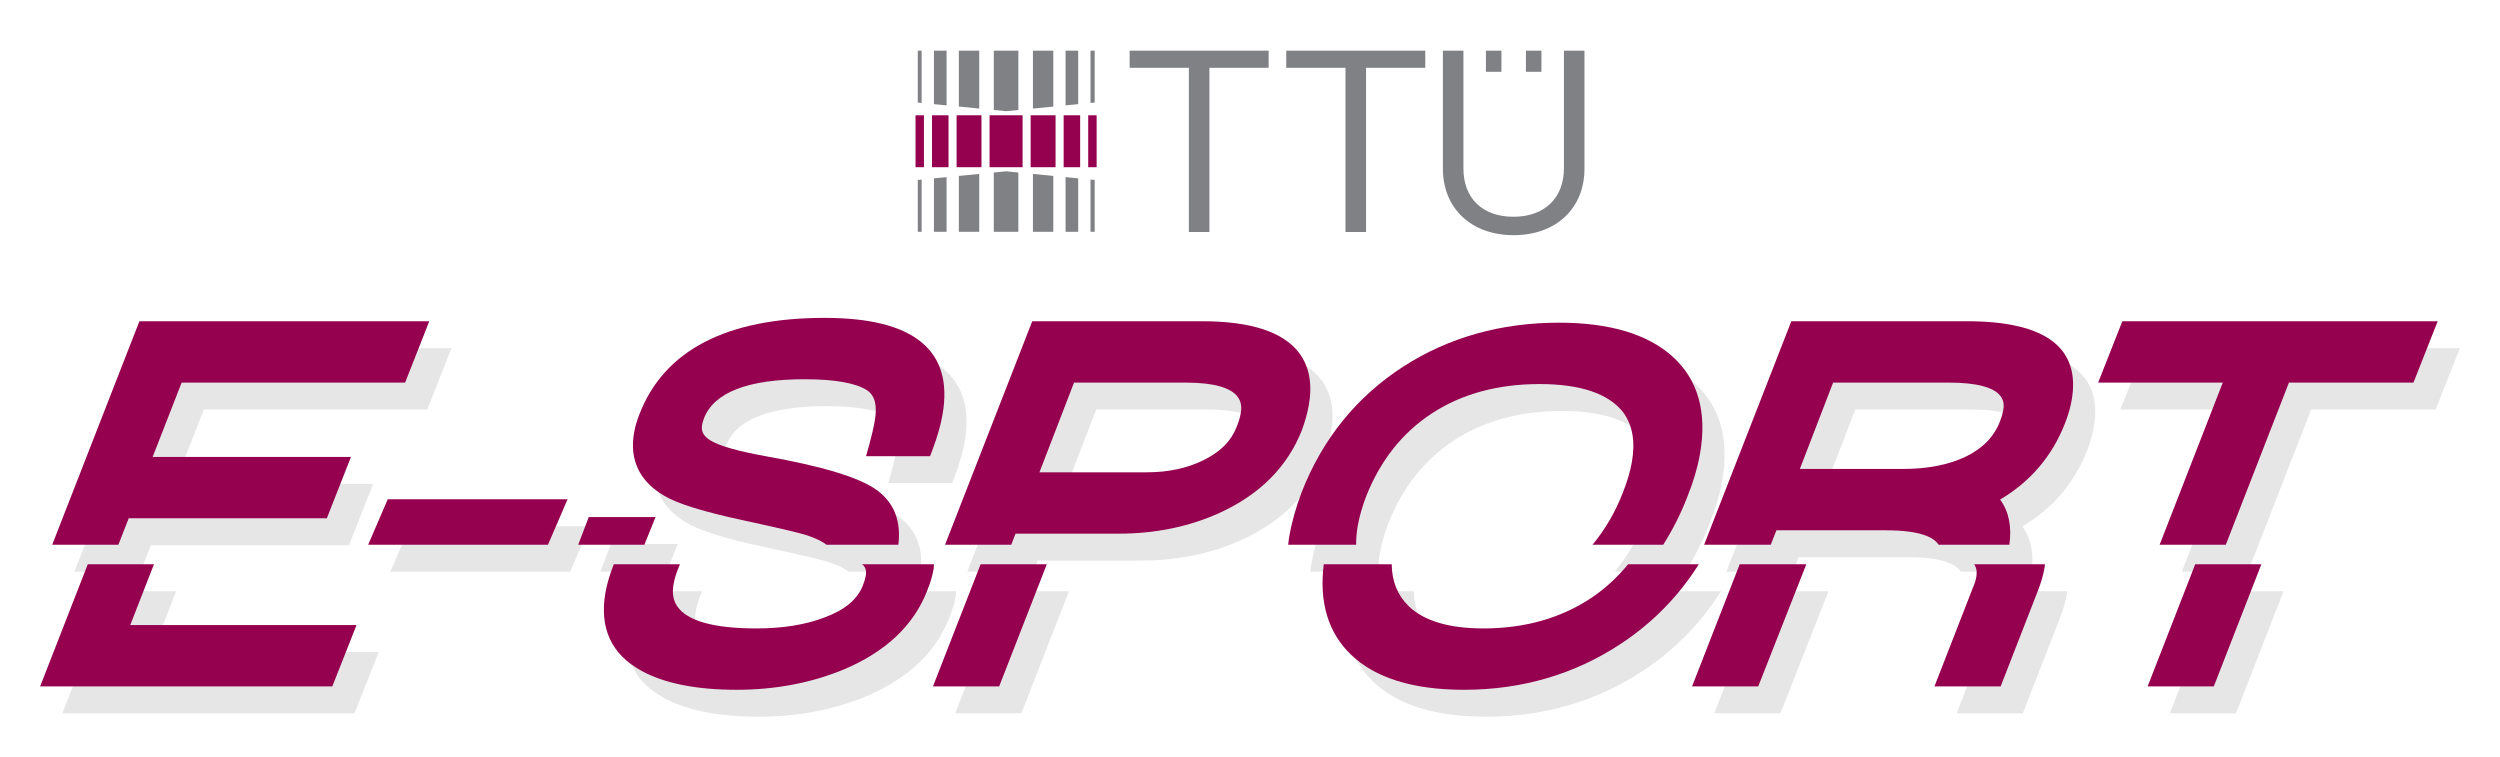
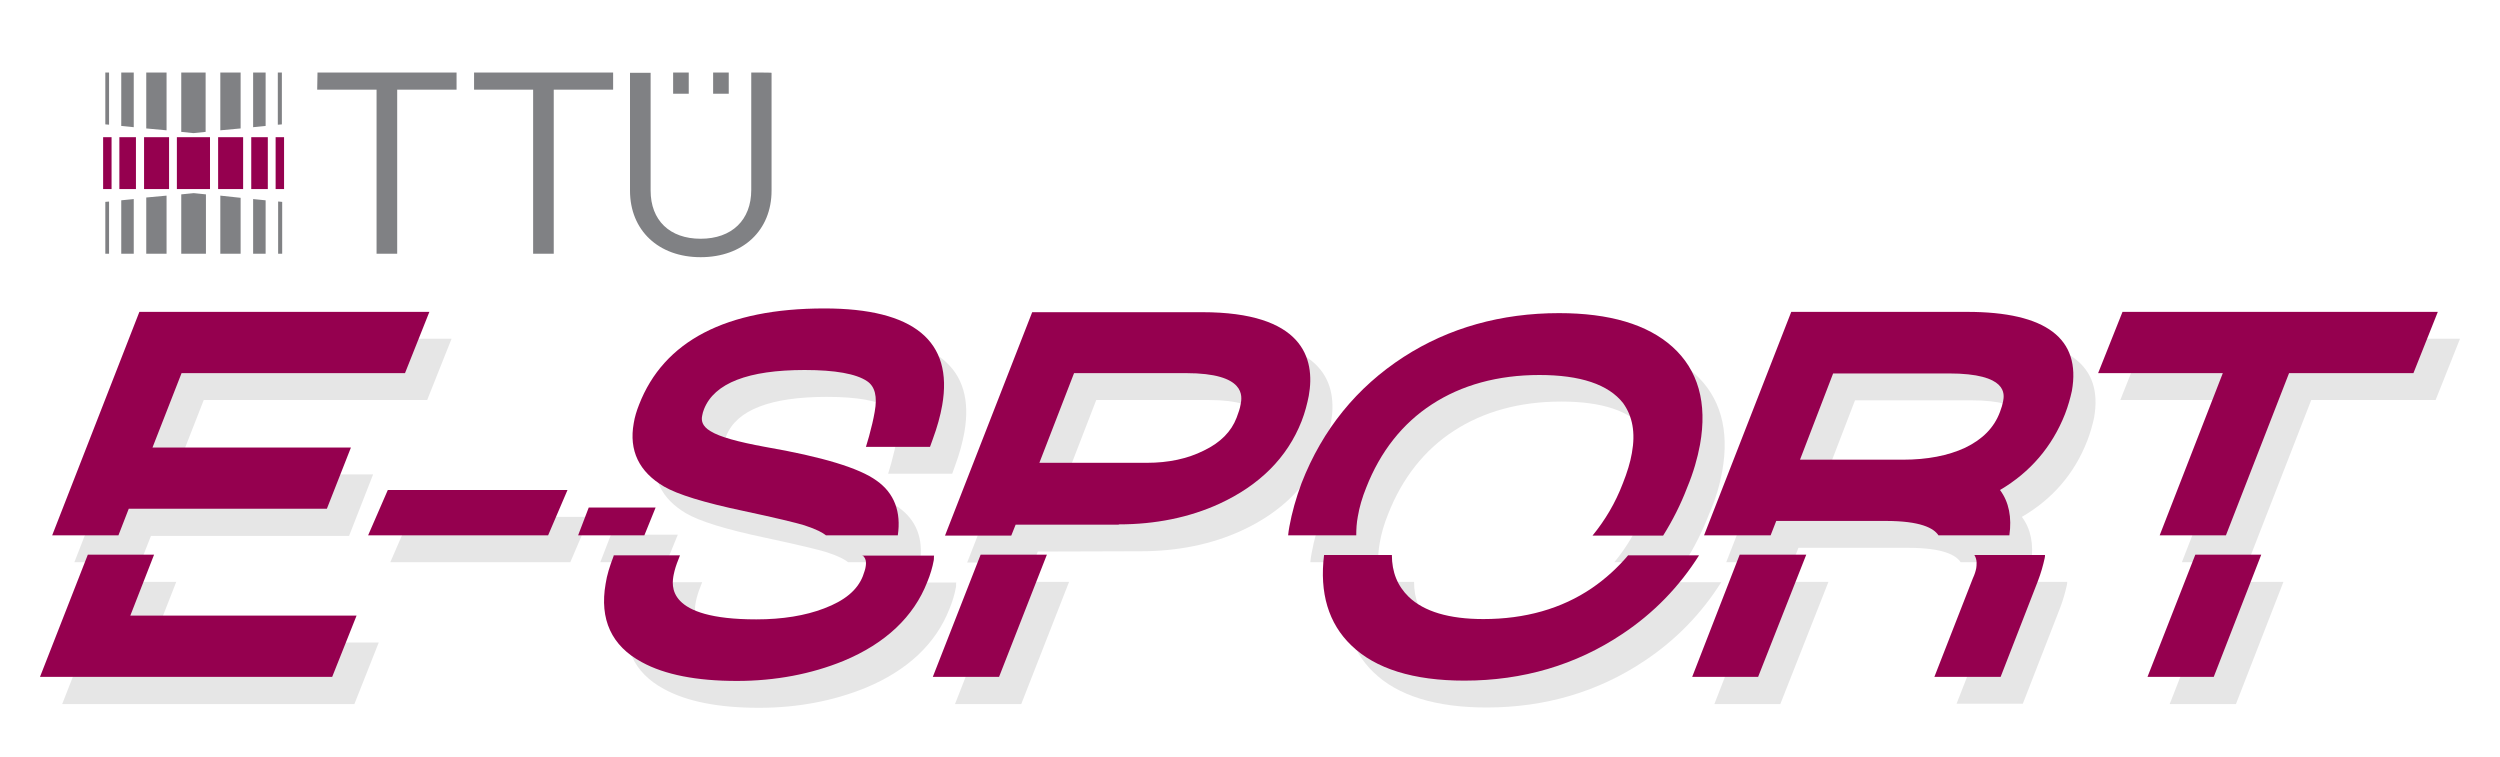
- <svg xmlns="http://www.w3.org/2000/svg" version="1.1" id="Layer_1" x="0px" y="0px" width="800px" height="242px" viewBox="0 0 800 242" enable-background="new 0 0 800 242" xml:space="preserve">
+ <svg xmlns="http://www.w3.org/2000/svg" version="1.1" id="Layer_1" x="0px" y="0px" viewBox="272 -64.6 800 242" style="enable-background:new 272 -64.6 800 242;" xml:space="preserve">
+   <style type="text/css">
+ 	.st0{fill:#E6E6E6;}
+ 	.st1{fill:#95004F;}
+ 	.st2{fill:#808184;}
+ </style>
  <g>
    <g>
      <g>
        <g>
-           <polygon fill="#E6E6E6" points="111.685,174.464 119.415,154.827 55.947,154.827 65.224,131.054 136.734,131.054       144.464,111.418 51.706,111.418 23.805,182.933 44.985,182.933 48.29,174.464     " />
-           <polygon fill="#E6E6E6" points="19.938,228.274 113.433,228.274 121.188,208.641 48.775,208.641 56.371,189.175 35.189,189.175           " />
-           <polygon fill="#E6E6E6" points="131.175,168.396 124.917,182.933 182.453,182.933 188.711,168.396     " />
-           <path fill="#E6E6E6" d="M287.619,165.406c-5.55-4.01-17.232-7.554-35.714-10.84c-8.684-1.573-14.547-3.248-17.412-4.976      c-2.889-1.741-2.97-3.604-2.717-5.032c0.112-0.637,0.317-1.354,0.604-2.113c3.252-8.272,14.07-12.468,32.166-12.468      c9.718,0,16.462,1.2,20.042,3.56c2.503,1.671,3.299,4.872,2.431,9.789c-0.4,2.272-1.008,4.883-1.827,7.845l-0.955,3.436h20.481      l0.94-2.509c1.421-3.775,2.445-7.399,3.04-10.773c3.626-20.56-9.054-30.985-37.679-30.985      c-31.404,0-51.351,10.362-59.272,30.766c-0.817,2.046-1.4,4.036-1.732,5.917c-1.553,8.81,1.729,15.644,9.735,20.302      c4.271,2.525,12.583,5.091,25.419,7.848c10.349,2.234,16.925,3.771,19.513,4.554c3.979,1.259,5.896,2.398,6.862,3.208h23.039      C295.498,175.405,293.25,169.467,287.619,165.406" />
-           <polygon fill="#E6E6E6" points="216.884,174.07 195.503,174.07 192.129,182.933 213.297,182.933     " />
-           <path fill="#E6E6E6" d="M283.233,189.413c0.905,0.845,1.18,1.945,0.894,3.567c-0.141,0.811-0.455,1.832-0.922,3.021      c-1.786,4.499-5.822,7.848-12.373,10.252c-6.046,2.299-13.348,3.463-21.707,3.463c-28.973,0-27.061-10.849-26.431-14.412      c0.268-1.517,0.761-3.135,1.469-4.846l0.519-1.283h-21.168l-0.145,0.382c-1.202,3.085-2.052,5.996-2.523,8.658      c-2.009,11.397,1.903,19.852,11.613,25.112c7.291,3.997,17.503,6.023,30.357,6.023c12.284,0,23.762-2.161,34.13-6.432      c13.493-5.643,22.529-14.151,26.821-25.215c0.997-2.398,1.7-4.764,2.1-7.032c0.094-0.529,0.037-0.982,0.1-1.497h-23.036      C283.024,189.252,283.158,189.343,283.233,189.413" />
-           <path fill="#E6E6E6" d="M365.09,179.39c11.711,0,22.562-2.232,32.244-6.634l0.002-0.003c12.849-5.855,21.693-14.7,26.332-26.376      c1.052-2.847,1.808-5.584,2.254-8.129c2.16-12.24-2.004-26.83-34.099-26.83h-54.408l-27.9,71.515h21.179l1.38-3.543H365.09z       M350.786,131.054h35.794c19.286,0,17.962,7.499,17.529,9.962c-0.229,1.289-0.659,2.703-1.31,4.28      c-1.723,4.438-5.146,7.883-10.484,10.531c-5.216,2.607-11.325,3.927-18.172,3.927h-34.425L350.786,131.054z" />
-           <polygon fill="#E6E6E6" points="305.646,228.274 326.826,228.274 342.08,189.175 320.898,189.175     " />
-           <path fill="#E6E6E6" d="M551.082,153.946c2.357-13.369-0.598-23.888-8.787-31.253c-7.97-7.176-20.193-10.813-36.332-10.813      c-18.547,0-35.277,4.706-49.719,13.989c-15.014,9.663-25.999,23.244-32.668,40.4c-1.806,4.808-3.116,9.465-3.889,13.851      c-0.169,0.963-0.256,1.878-0.371,2.813h21.746c-0.024-1.889,0.144-3.898,0.523-6.05c0.52-2.952,1.418-6.107,2.652-9.342      c4.52-11.494,11.6-20.453,21.048-26.629c9.537-6.235,21.124-9.396,34.44-9.396c13.089,0,22.09,3.034,26.767,9.012      c3.048,4.16,3.964,9.404,2.794,16.04c-0.52,2.945-1.48,6.186-2.871,9.679c-2.42,6.313-5.713,11.84-9.704,16.686h22.627      c3.008-4.783,5.616-9.882,7.721-15.361C548.975,162.83,550.324,158.249,551.082,153.946" />
-           <path fill="#E6E6E6" d="M516.516,199.814c-9.743,6.569-21.419,9.901-34.718,9.901c-10.999,0-19.043-2.398-23.918-7.13      c-3.569-3.47-5.359-7.893-5.434-13.411h-21.743c-1.515,12.112,1.364,21.852,8.689,28.916c7.725,7.471,19.897,11.26,36.174,11.26      c18.676,0,35.683-5.028,50.547-14.946c10.111-6.747,18.316-15.228,24.609-25.229h-22.625      C524.75,193.237,520.93,196.839,516.516,199.814" />
-           <polygon fill="#E6E6E6" points="548.555,228.274 569.728,228.274 585.125,189.175 563.809,189.175     " />
-           <path fill="#E6E6E6" d="M639.484,193.423c-0.17,0.956-0.518,2.036-1.091,3.346l-12.274,31.506h21.183l11.931-30.631      c1.013-2.563,1.733-5.068,2.151-7.435c0.064-0.359,0.053-0.681,0.1-1.034h-22.64      C639.92,190.831,639.646,192.512,639.484,193.423" />
-           <path fill="#E6E6E6" d="M667.873,144.141c1.018-2.586,1.743-5.085,2.157-7.433c2.961-16.782-8.295-25.29-33.451-25.29h-56.256      l-27.9,71.515h21.318l1.816-4.618h34.96c11.201,0,15.424,2.283,16.94,4.618h22.64c0.811-5.751-0.136-10.613-2.961-14.454      C656.831,162.742,663.796,154.572,667.873,144.141 M647.126,143.381c-1.941,5.057-5.607,8.808-11.197,11.462      c-5.437,2.546-12.103,3.836-19.802,3.836H583.05l10.645-27.625h37.026c18.975,0,17.787,6.729,17.397,8.941      C647.938,141.012,647.604,142.146,647.126,143.381" />
-           <polygon fill="#E6E6E6" points="739.564,131.054 779.407,131.054 787.162,111.418 686.252,111.418 678.504,131.054       718.39,131.054 698.181,182.933 719.355,182.933     " />
-           <polygon fill="#E6E6E6" points="709.567,189.175 694.34,228.274 715.513,228.274 730.74,189.175     " />
+           <polygon class="st0" points="383.7,106.9 391.4,87.2 327.9,87.2 337.2,63.4 408.7,63.4 416.5,43.8 323.7,43.8 295.8,115.3       317,115.3 320.3,106.9     " />
+           <polygon class="st0" points="291.9,160.7 385.4,160.7 393.2,141 320.8,141 328.4,121.6 307.2,121.6     " />
+           <polygon class="st0" points="403.2,100.8 396.9,115.3 454.5,115.3 460.7,100.8     " />
+           <path class="st0" d="M559.6,97.8c-5.6-4-17.2-7.6-35.7-10.8c-8.7-1.6-14.5-3.2-17.4-5c-2.9-1.7-3-3.6-2.7-5      c0.1-0.6,0.3-1.4,0.6-2.1c3.3-8.3,14.1-12.5,32.2-12.5c9.7,0,16.5,1.2,20,3.6c2.5,1.7,3.3,4.9,2.4,9.8c-0.4,2.3-1,4.9-1.8,7.8      l-1,3.4h20.5l0.9-2.5c1.4-3.8,2.4-7.4,3-10.8c3.6-20.6-9.1-31-37.7-31c-31.4,0-51.4,10.4-59.3,30.8c-0.8,2-1.4,4-1.7,5.9      c-1.6,8.8,1.7,15.6,9.7,20.3c4.3,2.5,12.6,5.1,25.4,7.8c10.3,2.2,16.9,3.8,19.5,4.6c4,1.3,5.9,2.4,6.9,3.2h23      C567.5,107.8,565.3,101.9,559.6,97.8" />
+           <polygon class="st0" points="488.9,106.5 467.5,106.5 464.1,115.3 485.3,115.3     " />
+           <path class="st0" d="M555.2,121.8c0.9,0.8,1.2,1.9,0.9,3.6c-0.1,0.8-0.5,1.8-0.9,3c-1.8,4.5-5.8,7.8-12.4,10.3      c-6,2.3-13.3,3.5-21.7,3.5c-29,0-27.1-10.8-26.4-14.4c0.3-1.5,0.8-3.1,1.5-4.8l0.5-1.3h-21.2l-0.1,0.4c-1.2,3.1-2.1,6-2.5,8.7      c-2,11.4,1.9,19.9,11.6,25.1c7.3,4,17.5,6,30.4,6c12.3,0,23.8-2.2,34.1-6.4c13.5-5.6,22.5-14.2,26.8-25.2c1-2.4,1.7-4.8,2.1-7      c0.1-0.5,0-1,0.1-1.5h-23C555,121.6,555.2,121.7,555.2,121.8" />
+           <path class="st0" d="M637.1,111.8c11.7,0,22.6-2.2,32.2-6.6l0,0c12.8-5.9,21.7-14.7,26.3-26.4c1.1-2.8,1.8-5.6,2.3-8.1      c2.2-12.2-2-26.8-34.1-26.8h-54.4l-27.9,71.5h21.2l1.4-3.5L637.1,111.8L637.1,111.8z M622.8,63.4h35.8c19.3,0,18,7.5,17.5,10      c-0.2,1.3-0.7,2.7-1.3,4.3c-1.7,4.4-5.1,7.9-10.5,10.5c-5.2,2.6-11.3,3.9-18.2,3.9h-34.4L622.8,63.4z" />
+           <polygon class="st0" points="577.6,160.7 598.8,160.7 614.1,121.6 592.9,121.6     " />
+           <path class="st0" d="M823.1,86.3c2.4-13.4-0.6-23.9-8.8-31.3c-8-7.2-20.2-10.8-36.3-10.8c-18.5,0-35.3,4.7-49.7,14      c-15,9.7-26,23.2-32.7,40.4c-1.8,4.8-3.1,9.5-3.9,13.9c-0.2,1-0.3,1.9-0.4,2.8h21.7c0-1.9,0.1-3.9,0.5-6.1      c0.5-3,1.4-6.1,2.7-9.3c4.5-11.5,11.6-20.5,21-26.6c9.5-6.2,21.1-9.4,34.4-9.4c13.1,0,22.1,3,26.8,9c3,4.2,4,9.4,2.8,16      c-0.5,2.9-1.5,6.2-2.9,9.7c-2.4,6.3-5.7,11.8-9.7,16.7h22.6c3-4.8,5.6-9.9,7.7-15.4C821,95.2,822.3,90.6,823.1,86.3" />
+           <path class="st0" d="M788.5,132.2c-9.7,6.6-21.4,9.9-34.7,9.9c-11,0-19-2.4-23.9-7.1c-3.6-3.5-5.4-7.9-5.4-13.4h-21.7      c-1.5,12.1,1.4,21.9,8.7,28.9c7.7,7.5,19.9,11.3,36.2,11.3c18.7,0,35.7-5,50.5-14.9c10.1-6.7,18.3-15.2,24.6-25.2h-22.6      C796.8,125.6,792.9,129.2,788.5,132.2" />
+           <polygon class="st0" points="820.6,160.7 841.7,160.7 857.1,121.6 835.8,121.6     " />
+           <path class="st0" d="M911.5,125.8c-0.2,1-0.5,2-1.1,3.3l-12.3,31.5h21.2l11.9-30.6c1-2.6,1.7-5.1,2.2-7.4c0.1-0.4,0.1-0.7,0.1-1      h-22.6C911.9,123.2,911.6,124.9,911.5,125.8" />
+           <path class="st0" d="M939.9,76.5c1-2.6,1.7-5.1,2.2-7.4c3-16.8-8.3-25.3-33.5-25.3h-56.3l-27.9,71.5h21.3l1.8-4.6h35      c11.2,0,15.4,2.3,16.9,4.6h22.6c0.8-5.8-0.1-10.6-3-14.5C928.8,95.1,935.8,87,939.9,76.5 M919.1,75.8      c-1.9,5.1-5.6,8.8-11.2,11.5c-5.4,2.5-12.1,3.8-19.8,3.8H855l10.6-27.6h37c19,0,17.8,6.7,17.4,8.9      C919.9,73.4,919.6,74.5,919.1,75.8" />
+           <polygon class="st0" points="1011.6,63.4 1051.4,63.4 1059.2,43.8 958.3,43.8 950.5,63.4 990.4,63.4 970.2,115.3 991.4,115.3           " />
+           <polygon class="st0" points="981.6,121.6 966.3,160.7 987.5,160.7 1002.7,121.6     " />
        </g>
      </g>
    </g>
-     <polygon fill="#95004F" points="104.586,165.845 112.316,146.209 48.847,146.209 58.125,122.435 129.634,122.435 137.366,102.8    44.608,102.8 16.707,174.313 37.886,174.313 41.191,165.845  " />
-     <polygon fill="#95004F" points="12.838,219.656 106.333,219.656 114.089,200.021 41.676,200.021 49.271,180.557 28.09,180.557  " />
-     <polygon fill="#95004F" points="124.075,159.774 117.817,174.313 175.355,174.313 181.614,159.774  " />
+     <polygon class="st1" points="376.6,98.2 384.3,78.6 320.8,78.6 330.1,54.8 401.6,54.8 409.4,35.2 316.6,35.2 288.7,106.7    309.9,106.7 313.2,98.2  " />
+     <polygon class="st1" points="284.8,152 378.3,152 386.1,132.4 313.7,132.4 321.3,112.9 300.1,112.9  " />
+     <polygon class="st1" points="396.1,92.2 389.8,106.7 447.4,106.7 453.6,92.2  " />
    <g>
-       <path fill="#95004F" d="M280.52,156.788c-5.548-4.01-17.232-7.555-35.714-10.842c-8.684-1.573-14.547-3.246-17.412-4.974    c-2.889-1.741-2.968-3.604-2.717-5.036c0.112-0.636,0.318-1.352,0.604-2.11c3.252-8.274,14.07-12.468,32.166-12.468    c9.718,0,16.462,1.201,20.042,3.561c2.503,1.671,3.299,4.871,2.431,9.788c-0.401,2.271-1.009,4.884-1.827,7.844l-0.955,3.435    h20.481l0.94-2.508c1.423-3.773,2.445-7.397,3.042-10.774c3.624-20.557-9.054-30.984-37.679-30.984    c-31.406,0-51.353,10.362-59.274,30.765c-0.817,2.045-1.4,4.036-1.73,5.917c-1.555,8.812,1.729,15.646,9.735,20.304    c4.269,2.523,12.583,5.091,25.419,7.847c10.347,2.234,16.923,3.771,19.511,4.551c3.98,1.263,5.896,2.402,6.864,3.21h23.037    C288.398,166.786,286.151,160.849,280.52,156.788" />
-       <polygon fill="#95004F" points="209.786,165.452 188.403,165.452 185.029,174.313 206.199,174.313   " />
-       <path fill="#95004F" d="M276.134,180.795c0.905,0.843,1.181,1.944,0.896,3.566c-0.143,0.81-0.457,1.832-0.923,3.021    c-1.787,4.499-5.821,7.845-12.373,10.252c-6.046,2.299-13.348,3.463-21.707,3.463c-28.971,0-27.061-10.851-26.431-14.414    c0.268-1.515,0.761-3.133,1.469-4.844l0.519-1.283h-21.168l-0.145,0.382c-1.202,3.085-2.052,5.996-2.521,8.656    c-2.011,11.399,1.901,19.852,11.613,25.114c7.289,3.996,17.501,6.022,30.355,6.022c12.284,0,23.762-2.16,34.13-6.431    c13.495-5.644,22.531-14.152,26.82-25.215c0.998-2.399,1.702-4.764,2.101-7.032c0.093-0.529,0.037-0.983,0.101-1.497h-23.038    C275.925,180.634,276.058,180.725,276.134,180.795" />
-       <path fill="#95004F" d="M357.991,170.771c11.711,0,22.562-2.232,32.246-6.636v-0.002c12.848-5.856,21.694-14.7,26.331-26.375    c1.052-2.848,1.808-5.585,2.258-8.131c2.159-12.239-2.006-26.829-34.101-26.829h-54.408l-27.901,71.514h21.18l1.38-3.541H357.991z     M343.687,122.434h35.795c19.285,0,17.962,7.501,17.528,9.964c-0.228,1.289-0.66,2.701-1.31,4.28    c-1.721,4.438-5.146,7.883-10.482,10.531c-5.218,2.606-11.327,3.927-18.174,3.927h-34.422L343.687,122.434z" />
-       <polygon fill="#95004F" points="298.547,219.656 319.728,219.656 334.98,180.557 313.799,180.557   " />
-       <path fill="#95004F" d="M543.983,145.328c2.357-13.371-0.6-23.888-8.787-31.254c-7.972-7.176-20.193-10.815-36.332-10.815    c-18.547,0-35.277,4.708-49.719,13.99c-15.014,9.664-25.999,23.245-32.67,40.4c-1.806,4.808-3.114,9.466-3.887,13.85    c-0.171,0.963-0.256,1.879-0.371,2.813h21.744c-0.022-1.887,0.146-3.896,0.523-6.048c0.521-2.953,1.42-6.108,2.654-9.343    c4.52-11.494,11.6-20.452,21.048-26.629c9.537-6.234,21.124-9.395,34.44-9.395c13.089,0,22.09,3.031,26.767,9.011    c3.047,4.161,3.964,9.403,2.794,16.037c-0.52,2.949-1.482,6.189-2.871,9.681c-2.422,6.313-5.713,11.842-9.704,16.686h22.625    c3.008-4.781,5.618-9.88,7.721-15.36C541.874,154.211,543.226,149.629,543.983,145.328" />
-       <path fill="#95004F" d="M509.417,191.195c-9.743,6.569-21.421,9.902-34.718,9.902c-10.999,0-19.045-2.4-23.918-7.131    c-3.571-3.469-5.359-7.895-5.434-13.41h-21.743c-1.515,12.111,1.364,21.852,8.688,28.914c7.724,7.473,19.898,11.261,36.175,11.261    c18.676,0,35.683-5.03,50.545-14.945c10.114-6.747,18.318-15.228,24.611-25.229H521    C517.651,184.617,513.831,188.218,509.417,191.195" />
-       <polygon fill="#95004F" points="541.456,219.656 562.629,219.656 578.026,180.557 556.708,180.557   " />
-       <path fill="#95004F" d="M632.384,184.802c-0.168,0.959-0.516,2.038-1.089,3.347l-12.274,31.508h21.181l11.931-30.631    c1.013-2.563,1.735-5.066,2.151-7.435c0.064-0.359,0.055-0.683,0.102-1.034h-22.642    C632.821,182.212,632.545,183.893,632.384,184.802" />
-       <path fill="#95004F" d="M660.774,135.521c1.016-2.584,1.743-5.084,2.157-7.432c2.959-16.781-8.295-25.291-33.451-25.291h-56.256    l-27.9,71.515h21.316l1.818-4.619h34.96c11.199,0,15.424,2.286,16.938,4.619h22.642c0.81-5.749-0.138-10.611-2.96-14.453    C649.732,154.122,656.697,145.954,660.774,135.521 M640.025,134.763c-1.939,5.057-5.607,8.807-11.197,11.461    c-5.435,2.547-12.101,3.836-19.802,3.836h-33.075l10.645-27.627h37.026c18.975,0,17.787,6.732,17.397,8.942    C640.84,132.394,640.506,133.527,640.025,134.763" />
-       <polygon fill="#95004F" points="732.464,122.434 772.309,122.434 780.063,102.799 679.152,102.799 671.404,122.434     711.289,122.434 691.082,174.313 712.257,174.313   " />
-       <polygon fill="#95004F" points="702.469,180.557 687.239,219.656 708.414,219.656 723.642,180.557   " />
-       <path fill="#808184" d="M306.832,34.098l6.52,0.639v-18.52h-6.52V34.098z M293.689,32.815l1.235,0.122v-16.72h-1.235V32.815z     M318.011,35.195l3.936,0.385l3.925-0.385V16.217h-7.861V35.195z M298.862,33.32l4.042,0.399V16.217h-4.042V33.32z     M348.961,16.217v16.722l0.201-0.014l1.136-0.11V16.217H348.961z M330.536,34.743l6.52-0.636v-17.89h-6.52V34.743z     M340.985,33.721l4.038-0.395V16.217h-4.038V33.721z" />
-       <path fill="#808184" d="M306.832,74.171h6.52V55.659l-6.52,0.639V74.171z M293.689,74.171h1.235V57.461l-1.235,0.122V74.171z     M318.011,74.171h7.861V55.204l-3.925-0.384l-3.936,0.384V74.171z M298.862,74.171h4.042v-17.49l-4.042,0.391V74.171z     M350.298,74.171V57.583l-1.136-0.112l-0.201-0.018v16.718H350.298z M330.536,74.171h6.52V56.292l-6.52-0.637V74.171z     M340.985,74.171h4.038V57.066l-4.038-0.391V74.171z" />
-       <path fill="#95004F" d="M292.967,53.509h2.693V36.892h-2.693V53.509z M298.242,53.509h5.285V36.892h-5.285V53.509z     M306.109,53.509h7.961V36.892h-7.961V53.509z M316.662,53.509h10.567V36.892h-10.567V53.509z M329.803,53.509h7.976V36.892    h-7.976V53.509z M340.367,53.509h5.281V36.892h-5.281V53.509z M348.229,53.509h2.693V36.892h-2.693V53.509z" />
-       <path fill="#808184" d="M411.6,21.694h18.957v52.549h6.577V21.694h18.954v-5.476H411.6V21.694z M361.481,21.694h18.956v52.549    h6.576V21.694h18.953v-5.476h-44.484V21.694z M500.456,16.218V53.79c0,9.605-6.195,15.575-16.167,15.575    c-9.862,0-15.991-5.904-15.991-15.407v-37.74h-6.575v37.74c0,12.736,9.101,21.299,22.649,21.299    c13.555,0,22.659-8.563,22.659-21.299v-37.74H500.456z M493.257,16.218h-4.958v6.75h4.958V16.218z M480.457,16.218h-4.96v6.75    h4.96V16.218z" />
+       <path class="st1" d="M552.5,89.2c-5.5-4-17.2-7.6-35.7-10.8c-8.7-1.6-14.5-3.2-17.4-5c-2.9-1.7-3-3.6-2.7-5    c0.1-0.6,0.3-1.4,0.6-2.1c3.3-8.3,14.1-12.5,32.2-12.5c9.7,0,16.5,1.2,20,3.6c2.5,1.7,3.3,4.9,2.4,9.8c-0.4,2.3-1,4.9-1.8,7.8    l-1,3.4h20.5l0.9-2.5c1.4-3.8,2.4-7.4,3-10.8c3.6-20.6-9.1-31-37.7-31c-31.4,0-51.4,10.4-59.3,30.8c-0.8,2-1.4,4-1.7,5.9    c-1.6,8.8,1.7,15.6,9.7,20.3c4.3,2.5,12.6,5.1,25.4,7.8c10.3,2.2,16.9,3.8,19.5,4.6c4,1.3,5.9,2.4,6.9,3.2h23    C560.4,99.2,558.2,93.2,552.5,89.2" />
+       <polygon class="st1" points="481.8,97.8 460.4,97.8 457,106.7 478.2,106.7   " />
+       <path class="st1" d="M548.1,113.2c0.9,0.8,1.2,1.9,0.9,3.6c-0.1,0.8-0.5,1.8-0.9,3c-1.8,4.5-5.8,7.8-12.4,10.3    c-6,2.3-13.3,3.5-21.7,3.5c-29,0-27.1-10.9-26.4-14.4c0.3-1.5,0.8-3.1,1.5-4.8l0.5-1.3h-21.2l-0.1,0.4c-1.2,3.1-2.1,6-2.5,8.7    c-2,11.4,1.9,19.9,11.6,25.1c7.3,4,17.5,6,30.4,6c12.3,0,23.8-2.2,34.1-6.4c13.5-5.6,22.5-14.2,26.8-25.2c1-2.4,1.7-4.8,2.1-7    c0.1-0.5,0-1,0.1-1.5h-23C547.9,113,548.1,113.1,548.1,113.2" />
+       <path class="st1" d="M630,103.2c11.7,0,22.6-2.2,32.2-6.6v0c12.8-5.9,21.7-14.7,26.3-26.4c1.1-2.8,1.8-5.6,2.3-8.1    c2.2-12.2-2-26.8-34.1-26.8h-54.4l-27.9,71.5h21.2l1.4-3.5H630z M615.7,54.8h35.8c19.3,0,18,7.5,17.5,10c-0.2,1.3-0.7,2.7-1.3,4.3    c-1.7,4.4-5.1,7.9-10.5,10.5c-5.2,2.6-11.3,3.9-18.2,3.9h-34.4L615.7,54.8z" />
+       <polygon class="st1" points="570.5,152 591.7,152 607,112.9 585.8,112.9   " />
+       <path class="st1" d="M816,77.7c2.4-13.4-0.6-23.9-8.8-31.3c-8-7.2-20.2-10.8-36.3-10.8c-18.5,0-35.3,4.7-49.7,14    c-15,9.7-26,23.2-32.7,40.4c-1.8,4.8-3.1,9.5-3.9,13.9c-0.2,1-0.3,1.9-0.4,2.8H706c0-1.9,0.1-3.9,0.5-6c0.5-3,1.4-6.1,2.7-9.3    c4.5-11.5,11.6-20.5,21-26.6c9.5-6.2,21.1-9.4,34.4-9.4c13.1,0,22.1,3,26.8,9c3,4.2,4,9.4,2.8,16c-0.5,2.9-1.5,6.2-2.9,9.7    c-2.4,6.3-5.7,11.8-9.7,16.7h22.6c3-4.8,5.6-9.9,7.7-15.4C813.9,86.6,815.2,82,816,77.7" />
+       <path class="st1" d="M781.4,123.6c-9.7,6.6-21.4,9.9-34.7,9.9c-11,0-19-2.4-23.9-7.1c-3.6-3.5-5.4-7.9-5.4-13.4h-21.7    c-1.5,12.1,1.4,21.9,8.7,28.9c7.7,7.5,19.9,11.3,36.2,11.3c18.7,0,35.7-5,50.5-14.9c10.1-6.7,18.3-15.2,24.6-25.2H793    C789.7,117,785.8,120.6,781.4,123.6" />
+       <polygon class="st1" points="813.5,152 834.6,152 850,112.9 828.7,112.9   " />
+       <path class="st1" d="M904.4,117.2c-0.2,1-0.5,2-1.1,3.3L891,152h21.2l11.9-30.6c1-2.6,1.7-5.1,2.2-7.4c0.1-0.4,0.1-0.7,0.1-1    h-22.6C904.8,114.6,904.5,116.3,904.4,117.2" />
+       <path class="st1" d="M932.8,67.9c1-2.6,1.7-5.1,2.2-7.4c3-16.8-8.3-25.3-33.5-25.3h-56.3l-27.9,71.5h21.3l1.8-4.6h35    c11.2,0,15.4,2.3,16.9,4.6H915c0.8-5.7-0.1-10.6-3-14.5C921.7,86.5,928.7,78.3,932.8,67.9 M912,67.2c-1.9,5.1-5.6,8.8-11.2,11.5    c-5.4,2.5-12.1,3.8-19.8,3.8H848l10.6-27.6h37c19,0,17.8,6.7,17.4,8.9C912.8,64.8,912.5,65.9,912,67.2" />
+       <polygon class="st1" points="1004.5,54.8 1044.3,54.8 1052.1,35.2 951.2,35.2 943.4,54.8 983.3,54.8 963.1,106.7 984.3,106.7       " />
+       <polygon class="st1" points="974.5,112.9 959.2,152 980.4,152 995.6,112.9   " />
+       <path class="st2" d="M318.8-23.5l6.5,0.6v-18.5h-6.5V-23.5z M305.7-24.8l1.2,0.1v-16.7h-1.2V-24.8z M330-22.4l3.9,0.4l3.9-0.4v-19    H330V-22.4z M310.8-24.3l4,0.4v-17.5h-4V-24.3z M360.9-41.4v16.7l0.2,0l1.1-0.1v-16.6H360.9z M342.5-22.9l6.5-0.6v-17.9h-6.5    V-22.9z M353-23.9l4-0.4v-17.1h-4V-23.9z" />
+       <path class="st2" d="M318.8,16.6h6.5V-2l-6.5,0.6V16.6z M305.7,16.6h1.2V-0.1L305.7,0V16.6z M330,16.6h7.9v-19l-3.9-0.4L330-2.4    V16.6z M310.8,16.6h4V-0.9l-4,0.4V16.6z M362.3,16.6V0l-1.1-0.1l-0.2,0v16.7H362.3z M342.5,16.6h6.5V-1.3L342.5-2V16.6z M353,16.6    h4V-0.5l-4-0.4V16.6z" />
+       <path class="st1" d="M305-4.1h2.7v-16.6H305V-4.1z M310.2-4.1h5.3v-16.6h-5.3V-4.1z M318.1-4.1h8v-16.6h-8V-4.1z M328.6-4.1h10.6    v-16.6h-10.6V-4.1z M341.8-4.1h8v-16.6h-8V-4.1z M352.4-4.1h5.3v-16.6h-5.3V-4.1z M360.2-4.1h2.7v-16.6h-2.7V-4.1z" />
+       <path class="st2" d="M423.6-35.9h19v52.5h6.6v-52.5h19v-5.5h-44.5V-35.9z M373.5-35.9h19v52.5h6.6v-52.5h19v-5.5h-44.5L373.5-35.9    L373.5-35.9z M512.4-41.4v37.6c0,9.6-6.2,15.6-16.2,15.6c-9.9,0-16-5.9-16-15.4v-37.7h-6.6v37.7c0,12.7,9.1,21.3,22.6,21.3    c13.6,0,22.7-8.6,22.7-21.3v-37.7C519-41.4,512.4-41.4,512.4-41.4z M505.2-41.4h-5v6.8h5V-41.4z M492.4-41.4h-5v6.8h5V-41.4z" />
    </g>
  </g>
</svg>
